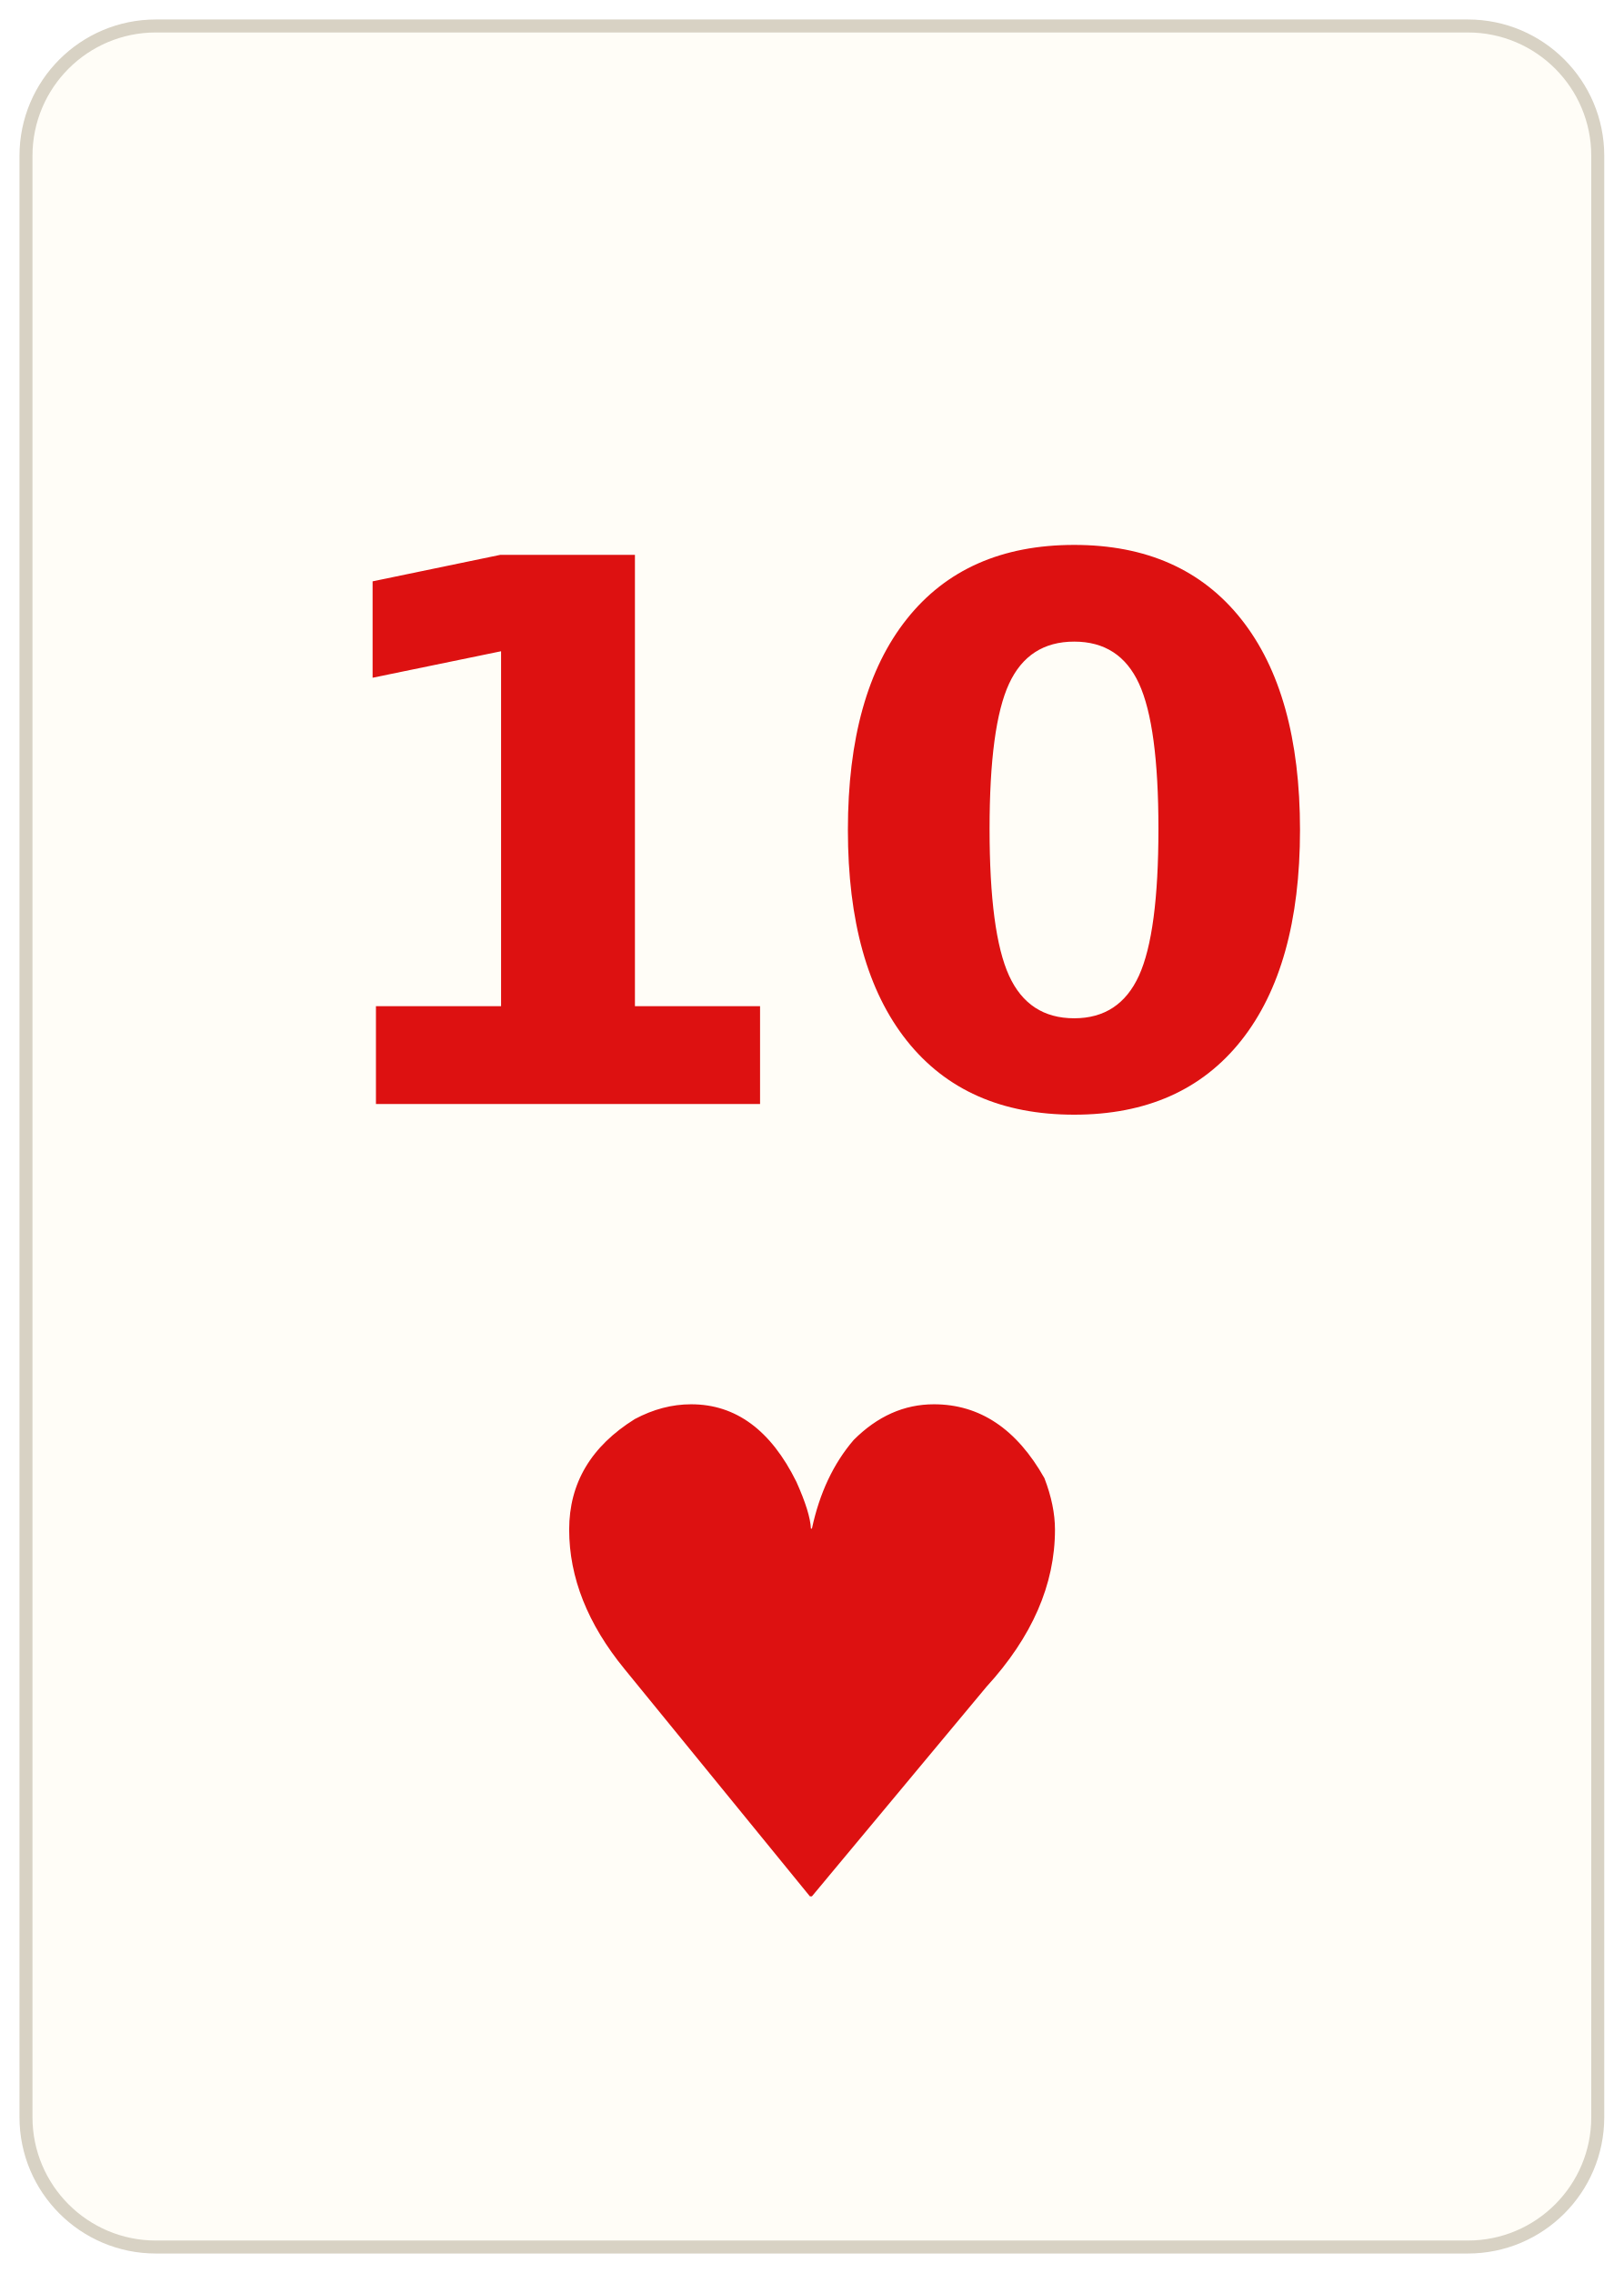
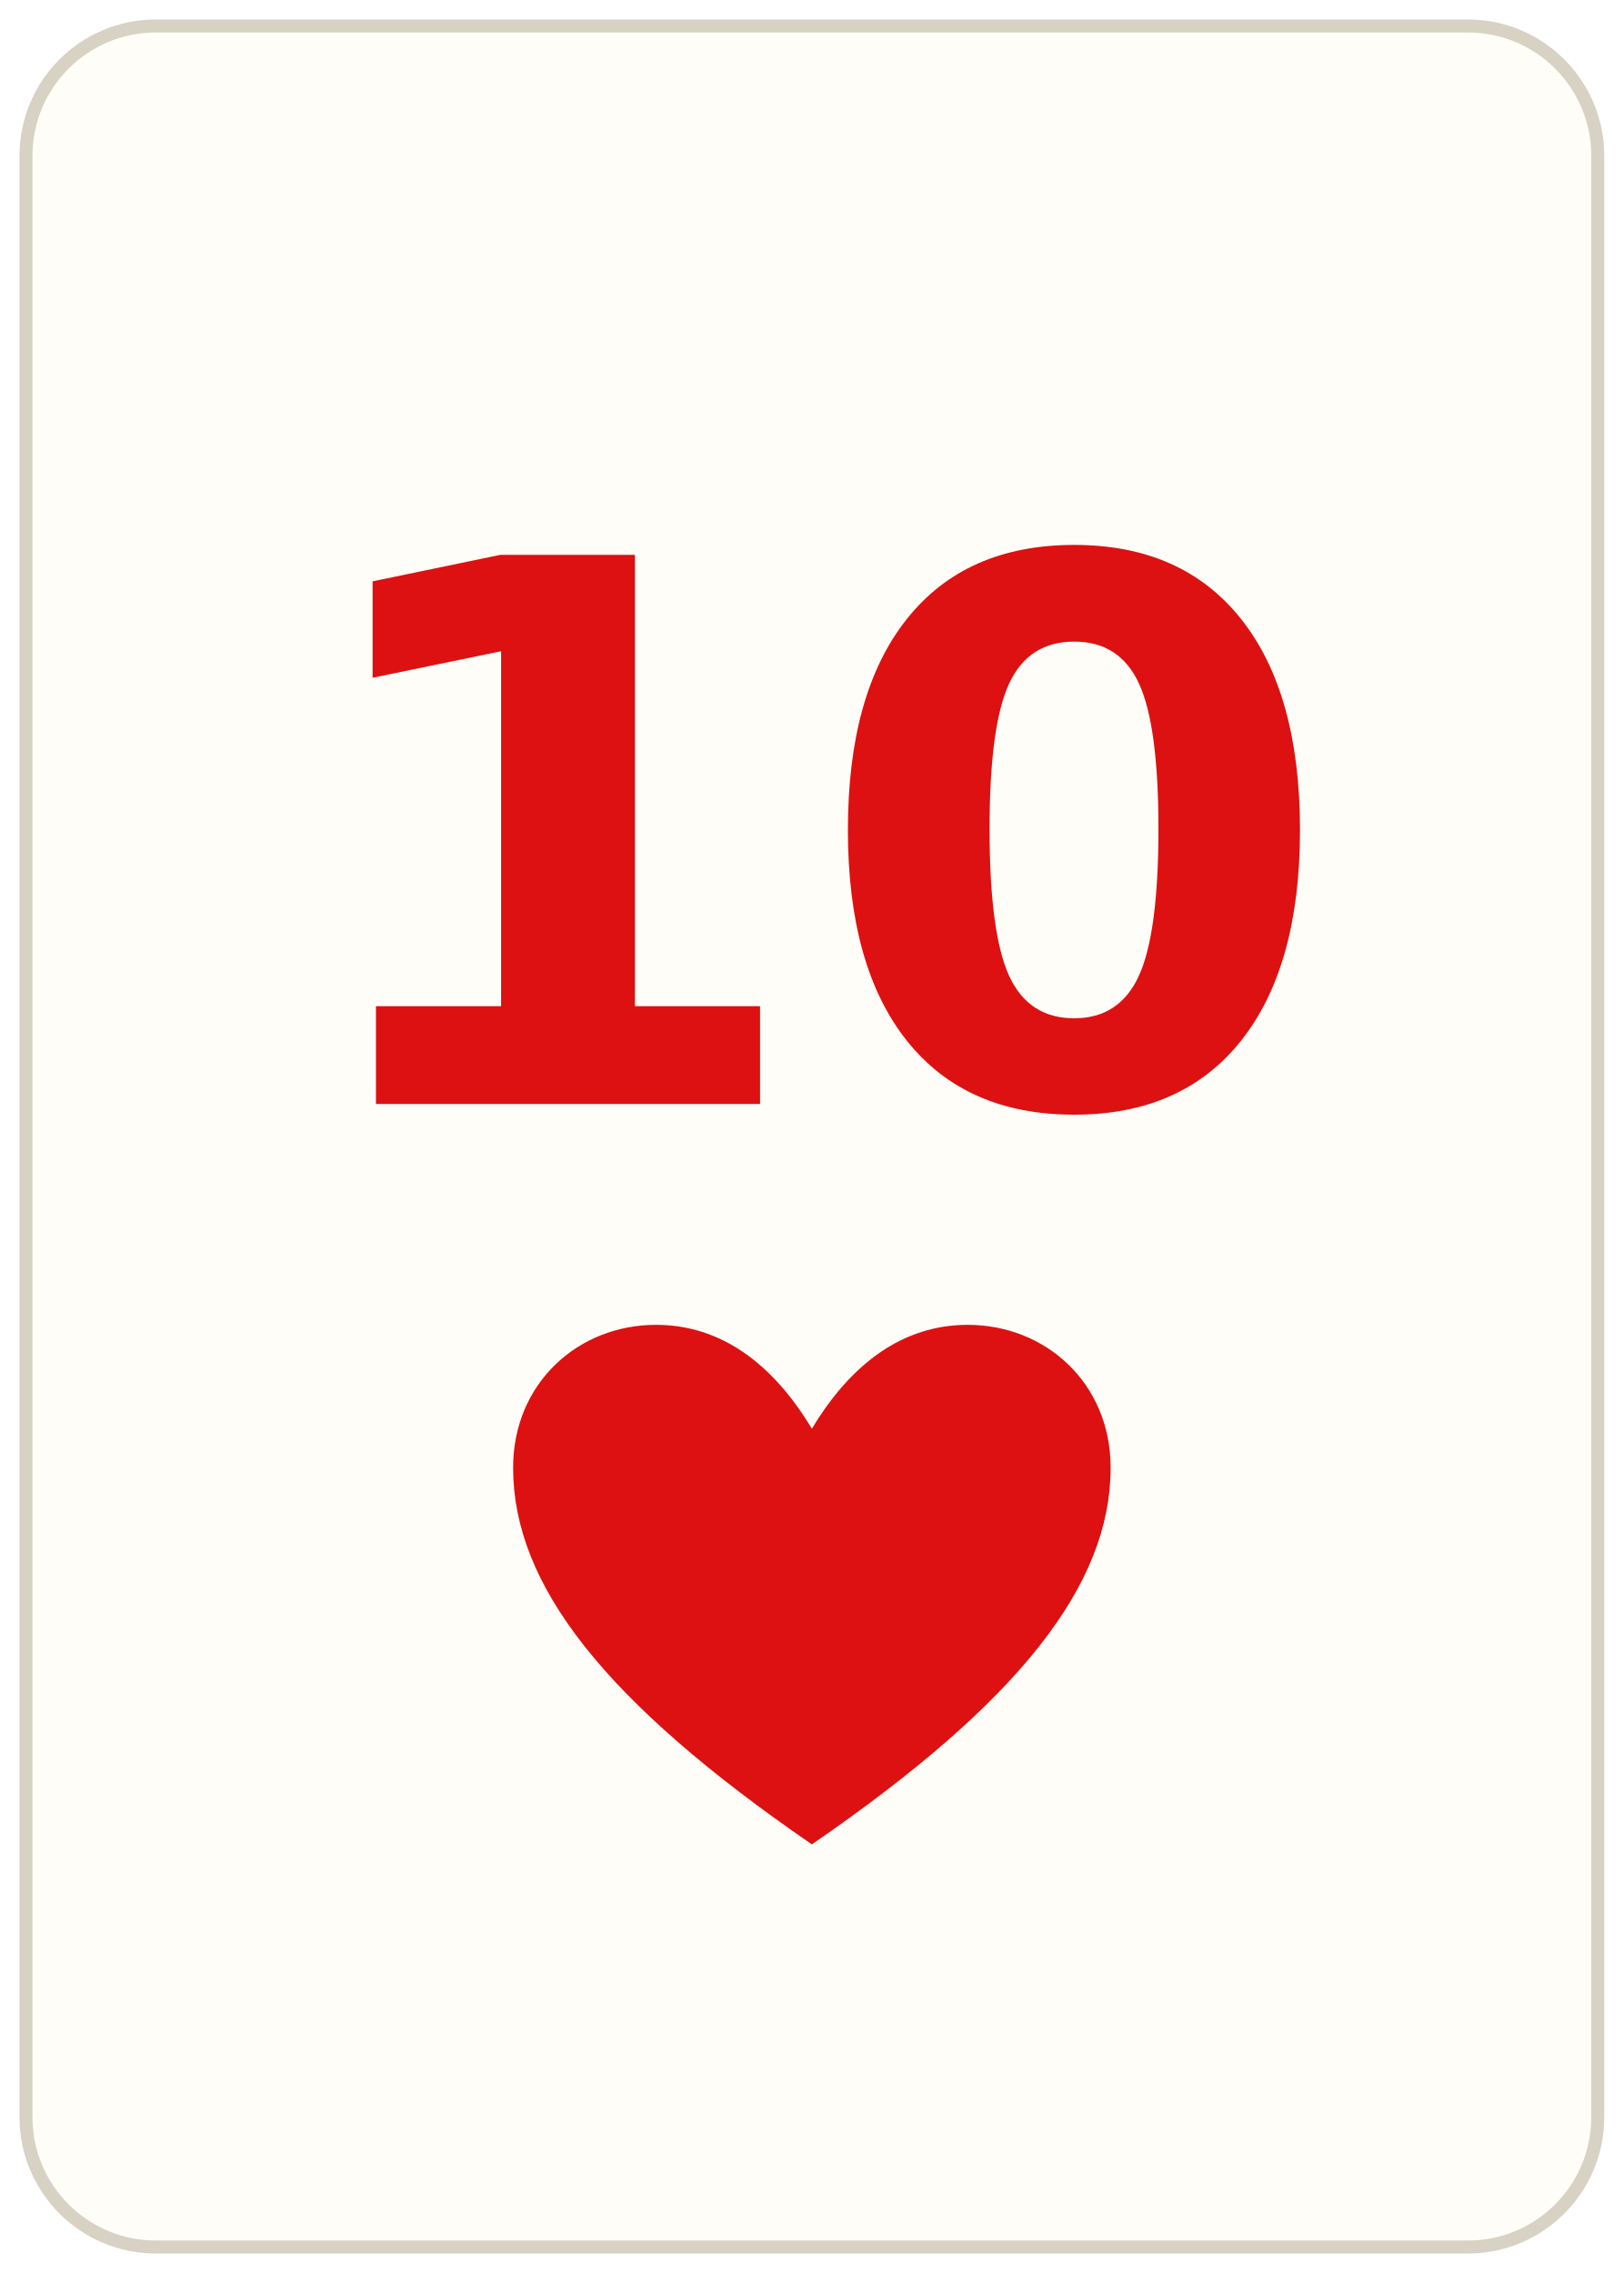
<svg xmlns="http://www.w3.org/2000/svg" viewBox="0 0 250 350" font-family="'DejaVu Sans','Arial Unicode MS','Segoe UI Symbol',sans-serif">
  <rect x="4" y="4" width="242" height="342" rx="20" ry="20" fill="#fffdf7" stroke="#d8d2c4" stroke-width="2" />
-   <g fill="#d11" text-anchor="middle">
-     <text x="125" y="170" font-size="116" font-weight="700">10</text>
-     <text x="125" y="292" font-size="104">♥</text>
+   <text x="125" y="170" font-size="116" font-weight="700" fill="#d11" text-anchor="middle">10</text>
+   <g transform="translate(75 198)" fill="#d11">
+     <path d="M50 86 C 18 64 4 46 4 28 C 4 15 14 6 26 6 C 36 6 44 12 50 22 C 56 12 64 6 74 6 C 86 6 96 15 96 28 C 96 46 82 64 50 86 Z" />
  </g>
</svg>
